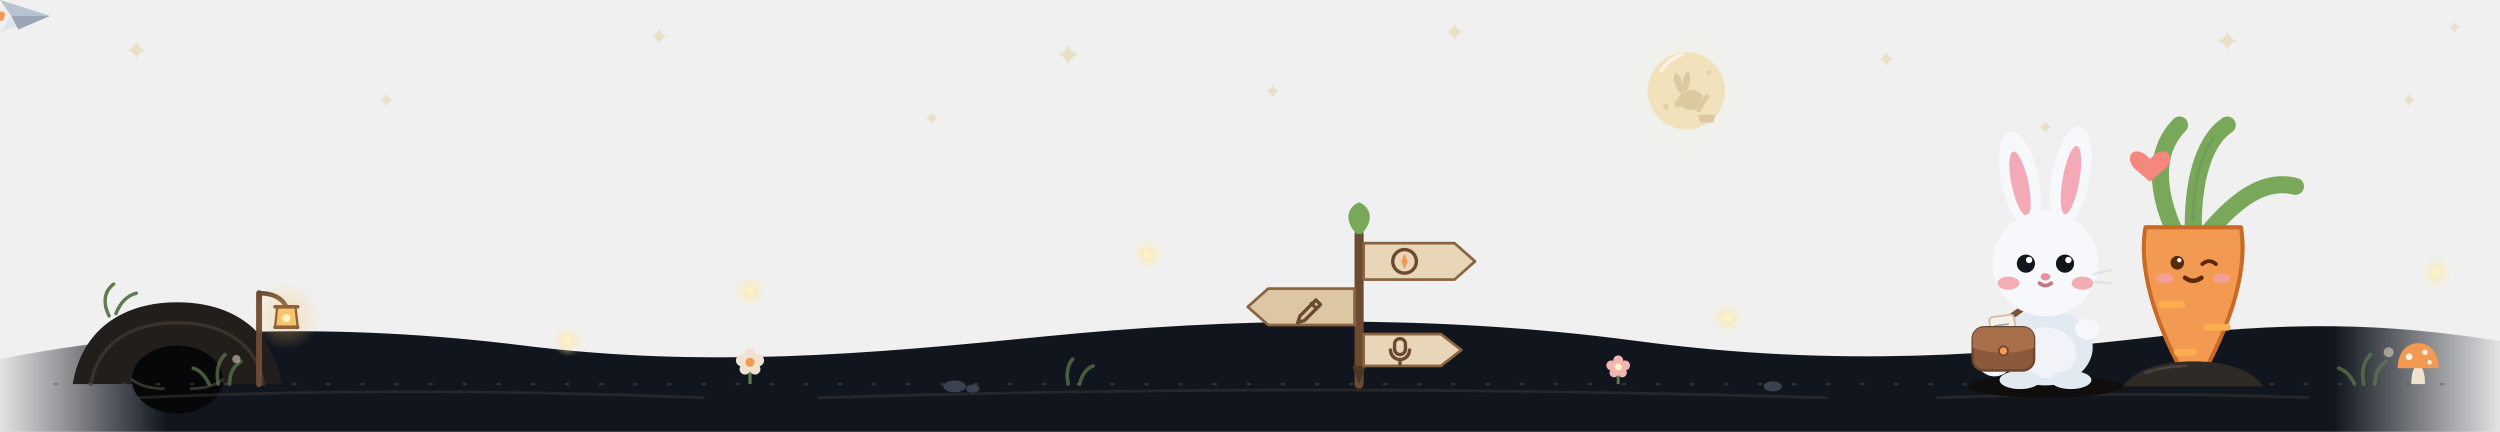
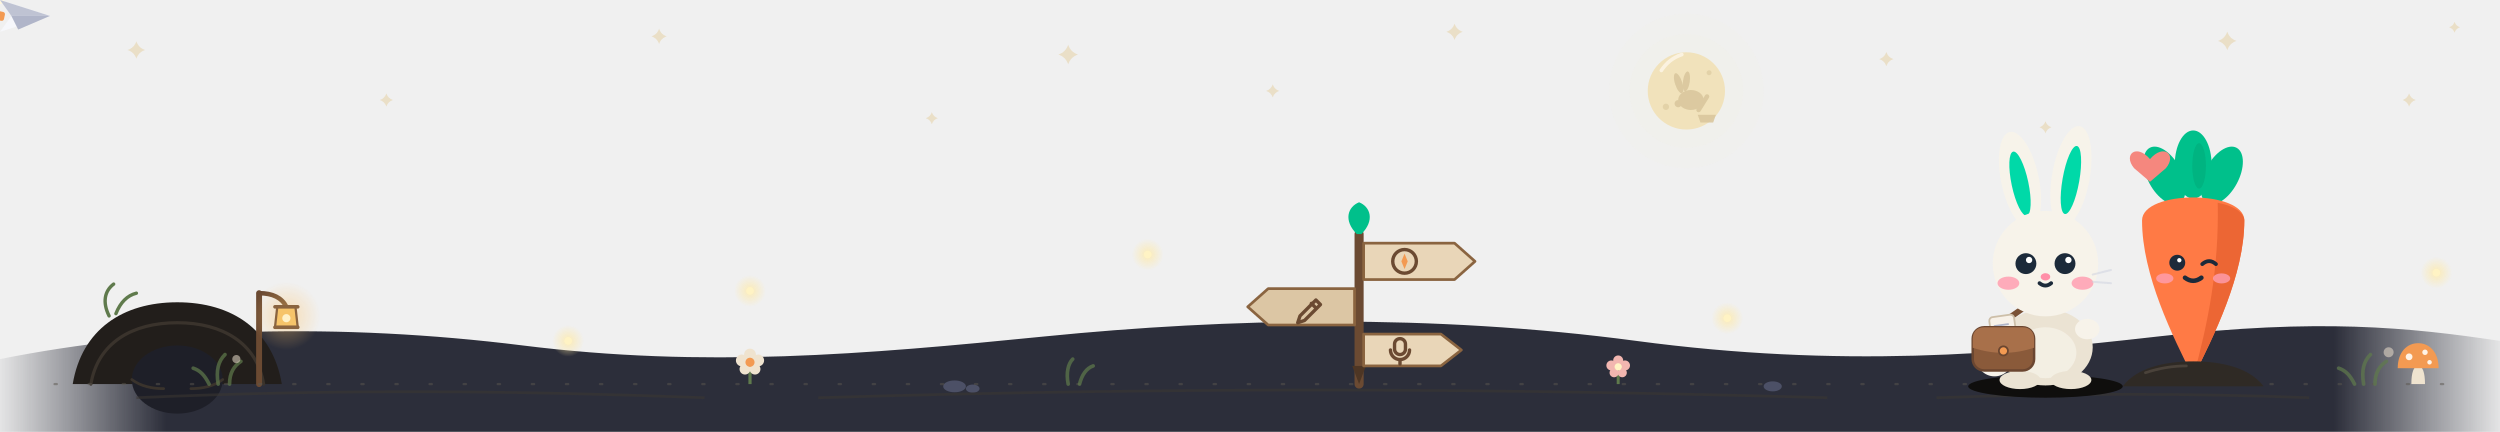
<svg xmlns="http://www.w3.org/2000/svg" width="1100" height="190" viewBox="0 0 1100 190" role="img" aria-labelledby="footer-rabbit-title footer-rabbit-description">
  <defs>
    <linearGradient id="footer-carrot-skin" x1="0" y1="0" x2="1" y2="1">
      <stop offset="0" stop-color="#f39a52" />
      <stop offset="1" stop-color="#f39a52" />
    </linearGradient>
    <radialGradient id="rb-coat" cx="42%" cy="32%" r="80%">
      <stop offset="0" stop-color="#ffffff" />
-       <stop offset=".7" stop-color="#f6f8fb" />
-       <stop offset="1" stop-color="#e3e9f1" />
+       <stop offset=".7" stop-color="#f7f3ea" />
+       <stop offset="1" stop-color="#ebe3d3" />
    </radialGradient>
    <clipPath id="ground-clip">
      <rect x="880" y="0" width="180" height="169.5" />
    </clipPath>
    <linearGradient id="land-fade" x1="0" y1="0" x2="1" y2="0">
-       <stop offset="0" stop-color="#10151e" stop-opacity="0" />
-       <stop offset=".07" stop-color="#10151e" />
-       <stop offset=".93" stop-color="#10151e" />
-       <stop offset="1" stop-color="#10151e" stop-opacity="0" />
+       <stop offset="0" stop-color="#2c2e3a" stop-opacity="0" />
+       <stop offset=".07" stop-color="#2c2e3a" />
+       <stop offset=".93" stop-color="#2c2e3a" />
+       <stop offset="1" stop-color="#2c2e3a" stop-opacity="0" />
    </linearGradient>
    <radialGradient id="ff-glow">
      <stop offset="0" stop-color="#ffe9a3" stop-opacity=".75" />
      <stop offset="1" stop-color="#ffe9a3" stop-opacity="0" />
    </radialGradient>
    <radialGradient id="lantern-glow">
      <stop offset="0" stop-color="#ffc56b" stop-opacity=".45" />
      <stop offset="1" stop-color="#ffc56b" stop-opacity="0" />
    </radialGradient>
    <linearGradient id="shoot-tail" x1="0" y1="0" x2="1" y2="0">
      <stop offset="0" stop-color="#fff6dc" stop-opacity="0" />
      <stop offset="1" stop-color="#fff6dc" />
    </linearGradient>
  </defs>
  <style>
    .rabbit-question-inner,.carrot-sleep-eyes,.carrot-eye-right,.rabbit-eyes-happy,.zz-a,.zz-b,.dust,.sparkle,.heart-b{opacity:0}
    .carrot-blush{opacity:.8}
  </style>
  <g class="sky" aria-hidden="true">
    <g fill="#e9dcc0" opacity=".85">
      <g transform="translate(60 22)">
        <path class="sky-star" d="M0 -3.84Q0.96 -0.96 3.84 0Q0.96 0.96 0 3.84Q-0.96 0.96 -3.84 0Q-0.96 -0.96 0 -3.84Z" />
      </g>
      <g transform="translate(170 44)">
        <path class="sky-star" d="M0 -2.88Q0.72 -0.72 2.88 0Q0.72 0.72 0 2.88Q-0.72 0.72 -2.88 0Q-0.72 -0.72 0 -2.88Z" />
      </g>
      <g transform="translate(290 16)">
        <path class="sky-star" d="M0 -3.36Q0.84 -0.84 3.36 0Q0.84 0.84 0 3.36Q-0.84 0.84 -3.36 0Q-0.84 -0.84 0 -3.36Z" />
      </g>
      <g transform="translate(410 52)">
        <path class="sky-star" d="M0 -2.64Q0.66 -0.66 2.64 0Q0.66 0.66 0 2.64Q-0.66 0.66 -2.64 0Q-0.66 -0.66 0 -2.64Z" />
      </g>
      <g transform="translate(470 24)">
        <path class="sky-star" d="M0 -4.32Q1.08 -1.08 4.32 0Q1.08 1.08 0 4.32Q-1.08 1.08 -4.32 0Q-1.08 -1.08 0 -4.32Z" />
      </g>
      <g transform="translate(560 40)">
        <path class="sky-star" d="M0 -2.88Q0.72 -0.72 2.88 0Q0.72 0.72 0 2.88Q-0.72 0.72 -2.88 0Q-0.72 -0.72 0 -2.88Z" />
      </g>
      <g transform="translate(640 14)">
        <path class="sky-star" d="M0 -3.6Q0.9 -0.9 3.6 0Q0.9 0.9 0 3.6Q-0.9 0.9 -3.6 0Q-0.9 -0.9 0 -3.6Z" />
      </g>
      <g transform="translate(830 26)">
        <path class="sky-star" d="M0 -3.12Q0.78 -0.78 3.12 0Q0.78 0.78 0 3.12Q-0.78 0.78 -3.12 0Q-0.78 -0.78 0 -3.12Z" />
      </g>
      <g transform="translate(900 56)">
        <path class="sky-star" d="M0 -2.64Q0.66 -0.66 2.64 0Q0.66 0.66 0 2.64Q-0.66 0.66 -2.64 0Q-0.66 -0.66 0 -2.64Z" />
      </g>
      <g transform="translate(980 18)">
        <path class="sky-star" d="M0 -4.08Q1.02 -1.02 4.08 0Q1.02 1.02 0 4.08Q-1.02 1.02 -4.08 0Q-1.02 -1.02 0 -4.08Z" />
      </g>
      <g transform="translate(1060 44)">
        <path class="sky-star" d="M0 -2.88Q0.72 -0.72 2.88 0Q0.72 0.72 0 2.88Q-0.72 0.72 -2.88 0Q-0.72 -0.72 0 -2.88Z" />
      </g>
      <g transform="translate(1080 12)">
        <path class="sky-star" d="M0 -2.4Q0.6 -0.6 2.4 0Q0.6 0.6 0 2.4Q-0.6 0.6 -2.4 0Q-0.6 -0.6 0 -2.4Z" />
      </g>
    </g>
    <g transform="translate(742 40)">
      <g class="moon">
        <circle r="34" fill="#f3e6c4" opacity=".05" />
        <circle r="25" fill="#f3e6c4" opacity=".06" />
        <circle r="17" fill="#f1e2bb" />
        <path d="M-11-9a17 17 0 0 1 9-7" fill="none" stroke="#fffaf0" stroke-width="1.6" stroke-linecap="round" opacity=".7" />
        <g fill="#d9c79d" opacity=".9">
          <ellipse cx="2" cy="4" rx="5.6" ry="4.4" />
          <ellipse cx="-3.4" cy="-3.4" rx="1.6" ry="4.6" transform="rotate(-18 -3.4 -3.4)" />
          <ellipse cx="0" cy="-4.2" rx="1.5" ry="4.4" transform="rotate(8 0 -4.2)" />
          <circle cx="-3.6" cy="5.6" r="1.6" />
          <rect x="6.5" y="1" width="2" height="9" rx="1" transform="rotate(32 7.5 5)" />
          <path d="M5 10.5h8l-1.2 3.4h-5.6Z" />
        </g>
        <circle cx="-9" cy="7" r="1.4" fill="#e3d2a8" />
        <circle cx="10" cy="-8" r="1.1" fill="#e3d2a8" />
      </g>
    </g>
    <g class="shooting">
      <path d="M0 0l-46 15" stroke="url(#shoot-tail)" stroke-width="1.8" stroke-linecap="round" />
      <circle r="1.8" fill="#fff6dc" />
    </g>
    <g class="paper-plane-track">
      <g class="paper-plane">
-         <path d="M-34 6c-10 2-20-2-30 1" fill="none" stroke="#8e99a8" stroke-width="1" stroke-dasharray="2 4" stroke-linecap="round" opacity=".7" />
-         <path d="M0 0l22 7-22 7 5-7Z" fill="#dfe5ed" />
-         <path d="M0 0l22 7-17 0Z" fill="#b9c3cf" />
-         <path d="M5 7l3 6 14-6" fill="#9aa6b5" />
+         <path d="M-34 6c-10 2-20-2-30 1" fill="none" stroke="#a6abc0" stroke-width="1" stroke-dasharray="2 4" stroke-linecap="round" opacity=".7" />
+         <path d="M0 0l22 7-22 7 5-7Z" fill="#f6f7fb" />
+         <path d="M0 0l22 7-17 0Z" fill="#bfc3d3" />
+         <path d="M5 7l3 6 14-6" fill="#b0b5c9" />
        <rect x="-2" y="5" width="4" height="4" rx="1" fill="#f39a52" transform="rotate(12 0 7)" />
      </g>
    </g>
  </g>
  <g class="land" aria-hidden="true">
    <path d="M0 190V158c70-14 150-16 230-6s150 4 230-4 170-10 260 2 160 6 230-2 110-4 150 2V190Z" fill="url(#land-fade)" />
    <g transform="translate(78 169)">
      <path d="M-46 0c4-24 22-36 46-36s42 12 46 36Z" fill="#221e1b" />
      <path d="M-38 0c3-18 18-27 38-27s35 9 38 27" fill="none" stroke="#3a332c" stroke-width="1.4" stroke-linecap="round" />
-       <ellipse cx="0" cy="-2" rx="20" ry="15" fill="#060709" />
+       <ellipse cx="0" cy="-2" rx="20" ry="15" fill="#1e1f28" />
      <path d="M-20-2c4 3 9 4 14 4m26-4c-4 3-9 4-14 4" fill="none" stroke="#3a332c" stroke-width="1.2" stroke-linecap="round" />
      <path d="M-30-30c-3-6-2-11 2-14M-27-31c2-5 5-8 9-9" fill="none" stroke="#5f7a4c" stroke-width="1.5" stroke-linecap="round" />
      <g transform="translate(36 0)">
        <path d="M0 0v-40" stroke="#6b4a32" stroke-width="2.6" stroke-linecap="round" />
        <path d="M0-40c6 0 10 2 12 6" fill="none" stroke="#6b4a32" stroke-width="2" stroke-linecap="round" />
        <g transform="translate(12 -30)">
          <circle class="lantern-glow" r="15" fill="url(#lantern-glow)" />
          <path d="M-4-4h8l1 9h-10Z" fill="#f6c46a" stroke="#8a6440" stroke-width="1" />
          <path d="M-5-4h10M-5 5h10" stroke="#8a6440" stroke-width="1.6" stroke-linecap="round" />
          <circle class="lantern-flame" cx="0" cy="1" r="1.8" fill="#fff1c8" />
        </g>
      </g>
    </g>
    <g transform="translate(598 169)">
      <path d="M0 0v-66" stroke="#6b4a32" stroke-width="4" stroke-linecap="round" />
      <path d="M-3-8l3 8 3-8" fill="#4e3624" />
      <g class="sign-board">
        <path d="M2-62h40l9 8-9 8H2Z" fill="#e9d6b8" stroke="#8a6440" stroke-width="1.2" stroke-linejoin="round" />
        <g transform="translate(20 -54)" fill="none" stroke="#6b4a32" stroke-width="1.5" stroke-linecap="round" stroke-linejoin="round">
          <circle r="5.2" />
          <path d="M0-3.4 1.4 0 0 3.4-1.4 0Z" fill="#f39a52" stroke="none" />
        </g>
      </g>
      <path d="M-2-42h-38l-9 8 9 8h38Z" fill="#dcc6a4" stroke="#8a6440" stroke-width="1.2" stroke-linejoin="round" />
      <g transform="translate(-21 -34)" fill="none" stroke="#6b4a32" stroke-width="1.5" stroke-linecap="round" stroke-linejoin="round">
        <path d="M-5 4l7-7 2 2-7 7-3 1Z" />
        <path d="M0-1.5l2 2" />
      </g>
      <path d="M2-22h34l9 7-9 7H2Z" fill="#e9d6b8" stroke="#8a6440" stroke-width="1.2" stroke-linejoin="round" />
      <g transform="translate(18 -15)" fill="none" stroke="#6b4a32" stroke-width="1.5" stroke-linecap="round">
        <rect x="-2.4" y="-5" width="4.8" height="7" rx="2.4" />
        <path d="M-4.2 0a4.2 4.2 0 0 0 8.4 0M0 4.2v2" />
      </g>
-       <path d="M-1-66c-6-6-4-12 1-14 5 2 7 8 1 14" fill="#79a85b" />
+       <path d="M-1-66c-6-6-4-12 1-14 5 2 7 8 1 14" fill="#00c08b" />
    </g>
    <g transform="translate(330 169)">
      <path d="M0 0v-9" stroke="#5f7a4c" stroke-width="1.4" />
      <g fill="#efe3cf">
        <circle cx="0" cy="-13" r="2.6" />
        <circle cx="3.6" cy="-10.4" r="2.6" />
        <circle cx="-3.6" cy="-10.4" r="2.6" />
        <circle cx="2.2" cy="-6.6" r="2.4" />
        <circle cx="-2.2" cy="-6.6" r="2.4" />
      </g>
      <circle cx="0" cy="-9.6" r="2" fill="#f39a52" />
    </g>
    <g transform="translate(712 169)">
      <path d="M0 0v-7" stroke="#5f7a4c" stroke-width="1.3" />
      <g fill="#f2b6b0">
        <circle cx="0" cy="-10.4" r="2.2" />
        <circle cx="3" cy="-8.2" r="2.2" />
        <circle cx="-3" cy="-8.2" r="2.2" />
        <circle cx="1.8" cy="-5" r="2" />
        <circle cx="-1.8" cy="-5" r="2" />
      </g>
      <circle cx="0" cy="-7.6" r="1.6" fill="#fff3c4" />
    </g>
    <g transform="translate(1064 169)">
      <path d="M-3 0c0-5 1-8 3-8s3 3 3 8Z" fill="#efe3cf" />
      <path d="M-9-7c0-7 4-11 9-11s9 4 9 11Z" fill="#f39a52" />
      <g fill="#fff3e6">
        <circle cx="-4" cy="-12" r="1.5" />
        <circle cx="3" cy="-14" r="1.2" />
        <circle cx="5" cy="-9.6" r="1" />
      </g>
    </g>
-     <g fill="#3a4250">
+     <g fill="#4c5066">
      <ellipse cx="420" cy="170" rx="5" ry="2.6" />
      <ellipse cx="428" cy="171" rx="3" ry="1.8" />
      <ellipse cx="780" cy="170" rx="4" ry="2.2" />
    </g>
  </g>
  <g class="fireflies" aria-hidden="true">
    <g transform="translate(330 128)">
      <g class="firefly">
        <circle r="7" fill="url(#ff-glow)" />
        <circle r="1.7" fill="#fff3c4" />
      </g>
    </g>
    <g transform="translate(505 112)">
      <g class="firefly">
        <circle r="7" fill="url(#ff-glow)" />
        <circle r="1.7" fill="#fff3c4" />
      </g>
    </g>
    <g transform="translate(760 140)">
      <g class="firefly">
        <circle r="7" fill="url(#ff-glow)" />
        <circle r="1.7" fill="#fff3c4" />
      </g>
    </g>
    <g transform="translate(1072 120)">
      <g class="firefly">
        <circle r="7" fill="url(#ff-glow)" />
        <circle r="1.7" fill="#fff3c4" />
      </g>
    </g>
    <g transform="translate(250 150)">
      <g class="firefly">
        <circle r="7" fill="url(#ff-glow)" />
        <circle r="1.7" fill="#fff3c4" />
      </g>
    </g>
  </g>
  <g class="scene">
    <path d="M24 169H1076" fill="none" stroke="#5a554e" stroke-width="1" stroke-dasharray="1 14" stroke-linecap="round" opacity=".5" />
    <path d="M60 175c92-4 170-3 250 0m50 0c168-5 300-4 444 0m48 0c58-2 112-2 164 0" fill="none" stroke="#3a3632" stroke-width="1.2" opacity=".55" />
    <g fill="none" stroke="#5f7a4c" stroke-width="1.6" stroke-linecap="round" opacity=".7">
      <path d="M96 169c-1-6 0-10 3-13M101 169c0-5 2-8 5-10M92 169c-2-4-4-6-7-7" />
      <path d="M470 169c-1-5 0-9 2-11M475 169c1-4 3-7 6-8" />
      <path d="M1040 169c-1-6 0-10 3-13M1045 169c0-5 2-8 5-10M1036 169c-2-4-4-6-7-7" />
      <path d="M902 169c0-5 2-8 4-10M897 169c-1-4-3-6-6-7" />
    </g>
    <g fill="#e9dccb" opacity=".55">
      <circle cx="1051" cy="155" r="2.2" />
      <circle cx="104" cy="158" r="1.8" />
    </g>
    <g clip-path="url(#ground-clip)">
      <g transform="translate(965 103)">
        <g class="carrot">
          <g class="carrot-leaves">
-             <path d="M-9 -3C-18 -24 -15 -39 -6 -48M0 -3c0 -24 6 -39 15 -45M6 0c15 -18 27 -24 39 -21" fill="none" stroke="#79a85b" stroke-width="7.5" stroke-linecap="round" />
-             <path d="M0 -6c0 -16 3 -28 9 -36" fill="none" stroke="#6b9656" stroke-width="1.4" stroke-linecap="round" opacity=".6" />
-           </g>
-           <path d="M-21 -3h42c3.6 21 -6.6 48 -21 72 -14.4 -24 -24.6 -51 -21 -72Z" fill="url(#footer-carrot-skin)" stroke="#c96a26" stroke-width="1.8" stroke-linejoin="round" />
-           <path d="M-14 31h9M6 41h9M-7 52h7" fill="none" stroke="#ffad4d" stroke-width="3" stroke-linecap="round" />
+             <ellipse cx="-12.6" cy="-25.8" rx="7.5" ry="13.8" fill="#00c08b" transform="rotate(-28 -12.6 -25.8)" />
+             <ellipse cx="0" cy="-30.6" rx="8.1" ry="15" fill="#00c08b" />
+             <ellipse cx="12.6" cy="-25.8" rx="7.5" ry="13.8" fill="#00c08b" transform="rotate(28 12.6 -25.8)" />
+             <ellipse cx="2.6" cy="-30" rx="3" ry="10" fill="#00a979" opacity=".55" />
+           </g>
+           <path d="M-22.5 -6C-22.5 -19.5 22.5 -19.5 22.5 -6C22.5 18 9 45 0 63C-9 45 -22.5 18 -22.5 -6Z" fill="#ff7a45" />
+           <path d="M10.8 -13.8C19.8 -12 22.5 -8.4 22.5 -6C22.5 18 9 45 0 63C6.6 39 11.4 15 10.8 -13.8Z" fill="#ec6634" />
          <g class="carrot-sleep-eyes">
-             <path d="M-10 13q3 2.6 6 0M4 13q3 2.6 6 0" fill="none" stroke="#5a2a0e" stroke-width="1.6" stroke-linecap="round" />
+             <path d="M-10 13q3 2.6 6 0M4 13q3 2.6 6 0" fill="none" stroke="#1c2a3a" stroke-width="1.6" stroke-linecap="round" />
          </g>
          <g class="carrot-eyes-open">
            <g class="carrot-pupils">
-               <circle cx="-7" cy="12.6" r="3" fill="#5a2a0e" />
+               <circle cx="-7" cy="12.6" r="3.5" fill="#1c2a3a" />
              <circle cx="-6.1" cy="11.5" r=".95" fill="#fff" />
              <g class="carrot-eye-right">
-                 <circle cx="7" cy="12.6" r="3" fill="#5a2a0e" />
+                 <circle cx="7" cy="12.6" r="3.5" fill="#1c2a3a" />
                <circle cx="7.9" cy="11.5" r=".95" fill="#fff" />
              </g>
            </g>
-             <path class="carrot-wink" d="M4 13.2q3-2.6 6 0" fill="none" stroke="#5a2a0e" stroke-width="1.7" stroke-linecap="round" />
-           </g>
-           <g class="carrot-blush" fill="#f4a0a8">
+             <path class="carrot-wink" d="M4 13.2q3-2.6 6 0" fill="none" stroke="#1c2a3a" stroke-width="1.7" stroke-linecap="round" />
+           </g>
+           <g class="carrot-blush" fill="#ff9fb2">
            <ellipse cx="-12.5" cy="19.5" rx="3.8" ry="2.2" />
            <ellipse cx="12.5" cy="19.5" rx="3.8" ry="2.2" />
          </g>
-           <path d="M-3.6 19.2q3.6 2.7 7.2 0" fill="none" stroke="#5a2a0e" stroke-width="2" stroke-linecap="round" />
+           <path d="M-3.6 19.2q3.6 2.7 7.2 0" fill="none" stroke="#1c2a3a" stroke-width="2" stroke-linecap="round" />
        </g>
      </g>
    </g>
    <path d="M934 170c6-8 18-11 31-11s25 3 31 11Z" fill="#2f2a25" />
    <path d="M944 164c6-2 12-3 18-3" fill="none" stroke="#4a423a" stroke-width="1.2" stroke-linecap="round" />
    <g fill="#6b6257">
      <circle class="dust" cx="940" cy="164" r="4" />
      <circle class="dust" cx="990" cy="165" r="3.4" />
      <circle class="dust" cx="965" cy="158" r="3" />
    </g>
    <g fill="#f6c07a">
      <g transform="translate(930 96)">
        <path class="sparkle" d="M0-6 1.5-1.5 6 0 1.5 1.5 0 6-1.5 1.5-6 0-1.5-1.5Z" />
      </g>
      <g transform="translate(1003 78)">
        <path class="sparkle" d="M0-5 1.2-1.2 5 0 1.2 1.2 0 5-1.2 1.2-5 0-1.2-1.2Z" />
      </g>
      <g transform="translate(1008 124)">
        <path class="sparkle" d="M0-4 1-1 4 0 1 1 0 4-1 1-4 0-1-1Z" />
      </g>
    </g>
    <g fill="none" stroke="#b5afa6" stroke-width="1.8" stroke-linecap="round" stroke-linejoin="round">
      <g transform="translate(990 84)">
        <path class="zz-a" d="M0 0h7l-7 8h7" />
      </g>
      <g transform="translate(1002 68)">
        <path class="zz-b" d="M0 0h5l-5 6h5" />
      </g>
    </g>
    <g class="rabbit-position" transform="translate(690)">
      <ellipse class="rabbit-shadow" cx="210" cy="170" rx="34" ry="5" fill="#0f0e0d" />
      <g class="rabbit-body">
        <g class="rabbit-tail">
-           <circle cx="187.6" cy="157.6" r="8" fill="#f6f8fb" />
+           <circle cx="187.6" cy="157.6" r="8" fill="#f7f3ea" />
          <circle cx="186" cy="156" r="3.5" fill="#fff" />
        </g>
-         <ellipse cx="210" cy="152.8" rx="20.8" ry="16.8" fill="#e3e9f1" />
-         <ellipse cx="210" cy="155.2" rx="13.6" ry="11.2" fill="#f6f8fb" opacity=".7" />
-         <ellipse cx="198.8" cy="167.2" rx="9" ry="4" fill="#e3e9f1" />
-         <ellipse cx="221.2" cy="167.2" rx="9" ry="4" fill="#e3e9f1" />
+         <ellipse cx="210" cy="152.8" rx="20.8" ry="16.8" fill="#ebe3d3" />
+         <ellipse cx="210" cy="155.2" rx="13.6" ry="11.2" fill="#f7f3ea" opacity=".7" />
+         <ellipse cx="198.8" cy="167.2" rx="9" ry="4" fill="#ebe3d3" />
+         <ellipse cx="221.2" cy="167.2" rx="9" ry="4" fill="#ebe3d3" />
        <g class="rabbit-satchel">
          <g transform="translate(26 -2)">
            <path d="M190 124c-8 8-17 15-27 21" fill="none" stroke="#7a5236" stroke-width="2.6" stroke-linecap="round" />
            <rect x="160" y="141" width="11" height="14" rx="1.6" fill="#f7f1e8" stroke="#cdbfa9" stroke-width=".8" transform="rotate(-8 165 148)" />
-             <path d="M162 145h6M162 148h6" stroke="#9aa6b5" stroke-width=".8" stroke-linecap="round" transform="rotate(-8 165 148)" />
+             <path d="M162 145h6M162 148h6" stroke="#b0b5c9" stroke-width=".8" stroke-linecap="round" transform="rotate(-8 165 148)" />
            <path d="M171 136l3-9 2 1-2 9Z" fill="#f39a52" />
            <path d="M174 127l1-2.4 1.4 2.8Z" fill="#3a332c" />
            <rect x="152" y="146" width="27" height="19" rx="5" fill="#8a5a3a" stroke="#6b4630" stroke-width="1.1" />
            <path d="M152 151c0-3 2-5 5-5h17c3 0 5 2 5 5v4c-9 3-18 3-27 0Z" fill="#a8704a" />
            <circle cx="165.5" cy="156.4" r="2" fill="#f39a52" stroke="#6b4630" stroke-width=".8" />
          </g>
        </g>
        <g class="rabbit-front-paw">
-           <ellipse cx="228.4" cy="144.8" rx="5.4" ry="4.5" fill="#f6f8fb" />
+           <ellipse cx="228.4" cy="144.8" rx="5.4" ry="4.5" fill="#f7f3ea" />
        </g>
        <g class="rabbit-head">
          <g class="rabbit-ear-back">
-             <ellipse cx="198.8" cy="79.2" rx="8.3" ry="21.6" fill="#f6f8fb" transform="rotate(-12 198.8 79.2)" />
-             <ellipse cx="198.8" cy="80.8" rx="3.7" ry="14.4" fill="#f4a9b6" transform="rotate(-12 198.8 80.8)" />
+             <ellipse cx="198.8" cy="79.2" rx="8.3" ry="21.6" fill="#f7f3ea" transform="rotate(-12 198.8 79.2)" />
+             <ellipse cx="198.8" cy="80.8" rx="3.7" ry="14.4" fill="#00d9a8" transform="rotate(-12 198.8 80.8)" />
          </g>
          <g class="rabbit-ear-front">
-             <ellipse cx="221.2" cy="77.6" rx="8.3" ry="22.4" fill="#f6f8fb" transform="rotate(10 221.2 77.6)" />
-             <ellipse cx="221.2" cy="79.2" rx="3.7" ry="15.2" fill="#f4a9b6" transform="rotate(10 221.2 79.2)" />
-           </g>
-           <circle cx="210" cy="116" r="23.2" fill="#f6f8fb" />
+             <ellipse cx="221.2" cy="77.6" rx="8.3" ry="22.4" fill="#f7f3ea" transform="rotate(10 221.2 77.6)" />
+             <ellipse cx="221.2" cy="79.2" rx="3.7" ry="15.2" fill="#00d9a8" transform="rotate(10 221.2 79.2)" />
+           </g>
+           <circle cx="210" cy="116" r="23.2" fill="#f7f3ea" />
          <g class="rabbit-eyes-open">
            <g class="rabbit-eye-blink">
-               <circle cx="201.4" cy="116" r="4" fill="#11151c" />
-               <circle cx="218.6" cy="116" r="4" fill="#11151c" />
+               <circle cx="201.4" cy="116" r="4.6" fill="#1c2a3a" />
+               <circle cx="218.6" cy="116" r="4.6" fill="#1c2a3a" />
              <circle cx="202.8" cy="114.4" r="1.4" fill="#fff" />
              <circle cx="220.1" cy="114.4" r="1.4" fill="#fff" />
            </g>
          </g>
          <g class="rabbit-eyes-happy">
-             <path d="M197.5 117q3.8 -4.5 7.7 0M214.8 117q3.8 -4.5 7.7 0" fill="none" stroke="#11151c" stroke-width="2.2" stroke-linecap="round" />
-           </g>
-           <g fill="#f4a0a8" opacity=".85">
+             <path d="M197.5 117q3.8 -4.5 7.7 0M214.8 117q3.8 -4.5 7.7 0" fill="none" stroke="#1c2a3a" stroke-width="2.4" stroke-linecap="round" />
+           </g>
+           <g fill="#ff9fb2" opacity=".85">
            <ellipse cx="193.7" cy="124.6" rx="4.8" ry="2.9" />
            <ellipse cx="226.3" cy="124.6" rx="4.8" ry="2.9" />
          </g>
-           <ellipse class="rabbit-nose" cx="210" cy="121.8" rx="2.1" ry="1.6" fill="#e8909b" />
-           <path d="M207.4 124.6q2.6 2.1 5.1 0" fill="none" stroke="#c27b84" stroke-width="1.7" stroke-linecap="round" />
-           <g class="rabbit-whiskers" fill="none" stroke="#c9d2dd" stroke-width=".9" stroke-linecap="round" opacity=".5">
+           <ellipse class="rabbit-nose" cx="210" cy="121.8" rx="2.1" ry="1.6" fill="#ff8fa8" />
+           <path d="M207.4 124.6q2.6 2.1 5.1 0" fill="none" stroke="#1c2a3a" stroke-width="1.7" stroke-linecap="round" />
+           <g class="rabbit-whiskers" fill="none" stroke="#ccd0de" stroke-width=".9" stroke-linecap="round" opacity=".5">
            <path d="M230.8 120.8l8-2M230.8 124l8 .6" />
          </g>
        </g>
      </g>
      <g transform="translate(250 74)">
        <g class="rabbit-question-inner">
          <path d="M-5-8c0-6 10-6 10 0 0 4-5 4.5-5 9" fill="none" stroke="#f6c07a" stroke-width="2.6" stroke-linecap="round" />
          <circle cx="0" cy="6.5" r="1.7" fill="#f6c07a" />
        </g>
      </g>
    </g>
    <g transform="translate(946 66)">
      <path class="heart-a" d="M0 4C-6-3-12 2-7 8L0 14 7 8C12 2 6-3 0 4Z" fill="#f5877e" />
    </g>
    <g transform="translate(928 84) scale(.7)">
      <path class="heart-b" d="M0 4C-6-3-12 2-7 8L0 14 7 8C12 2 6-3 0 4Z" fill="#f39a52" />
    </g>
  </g>
</svg>
